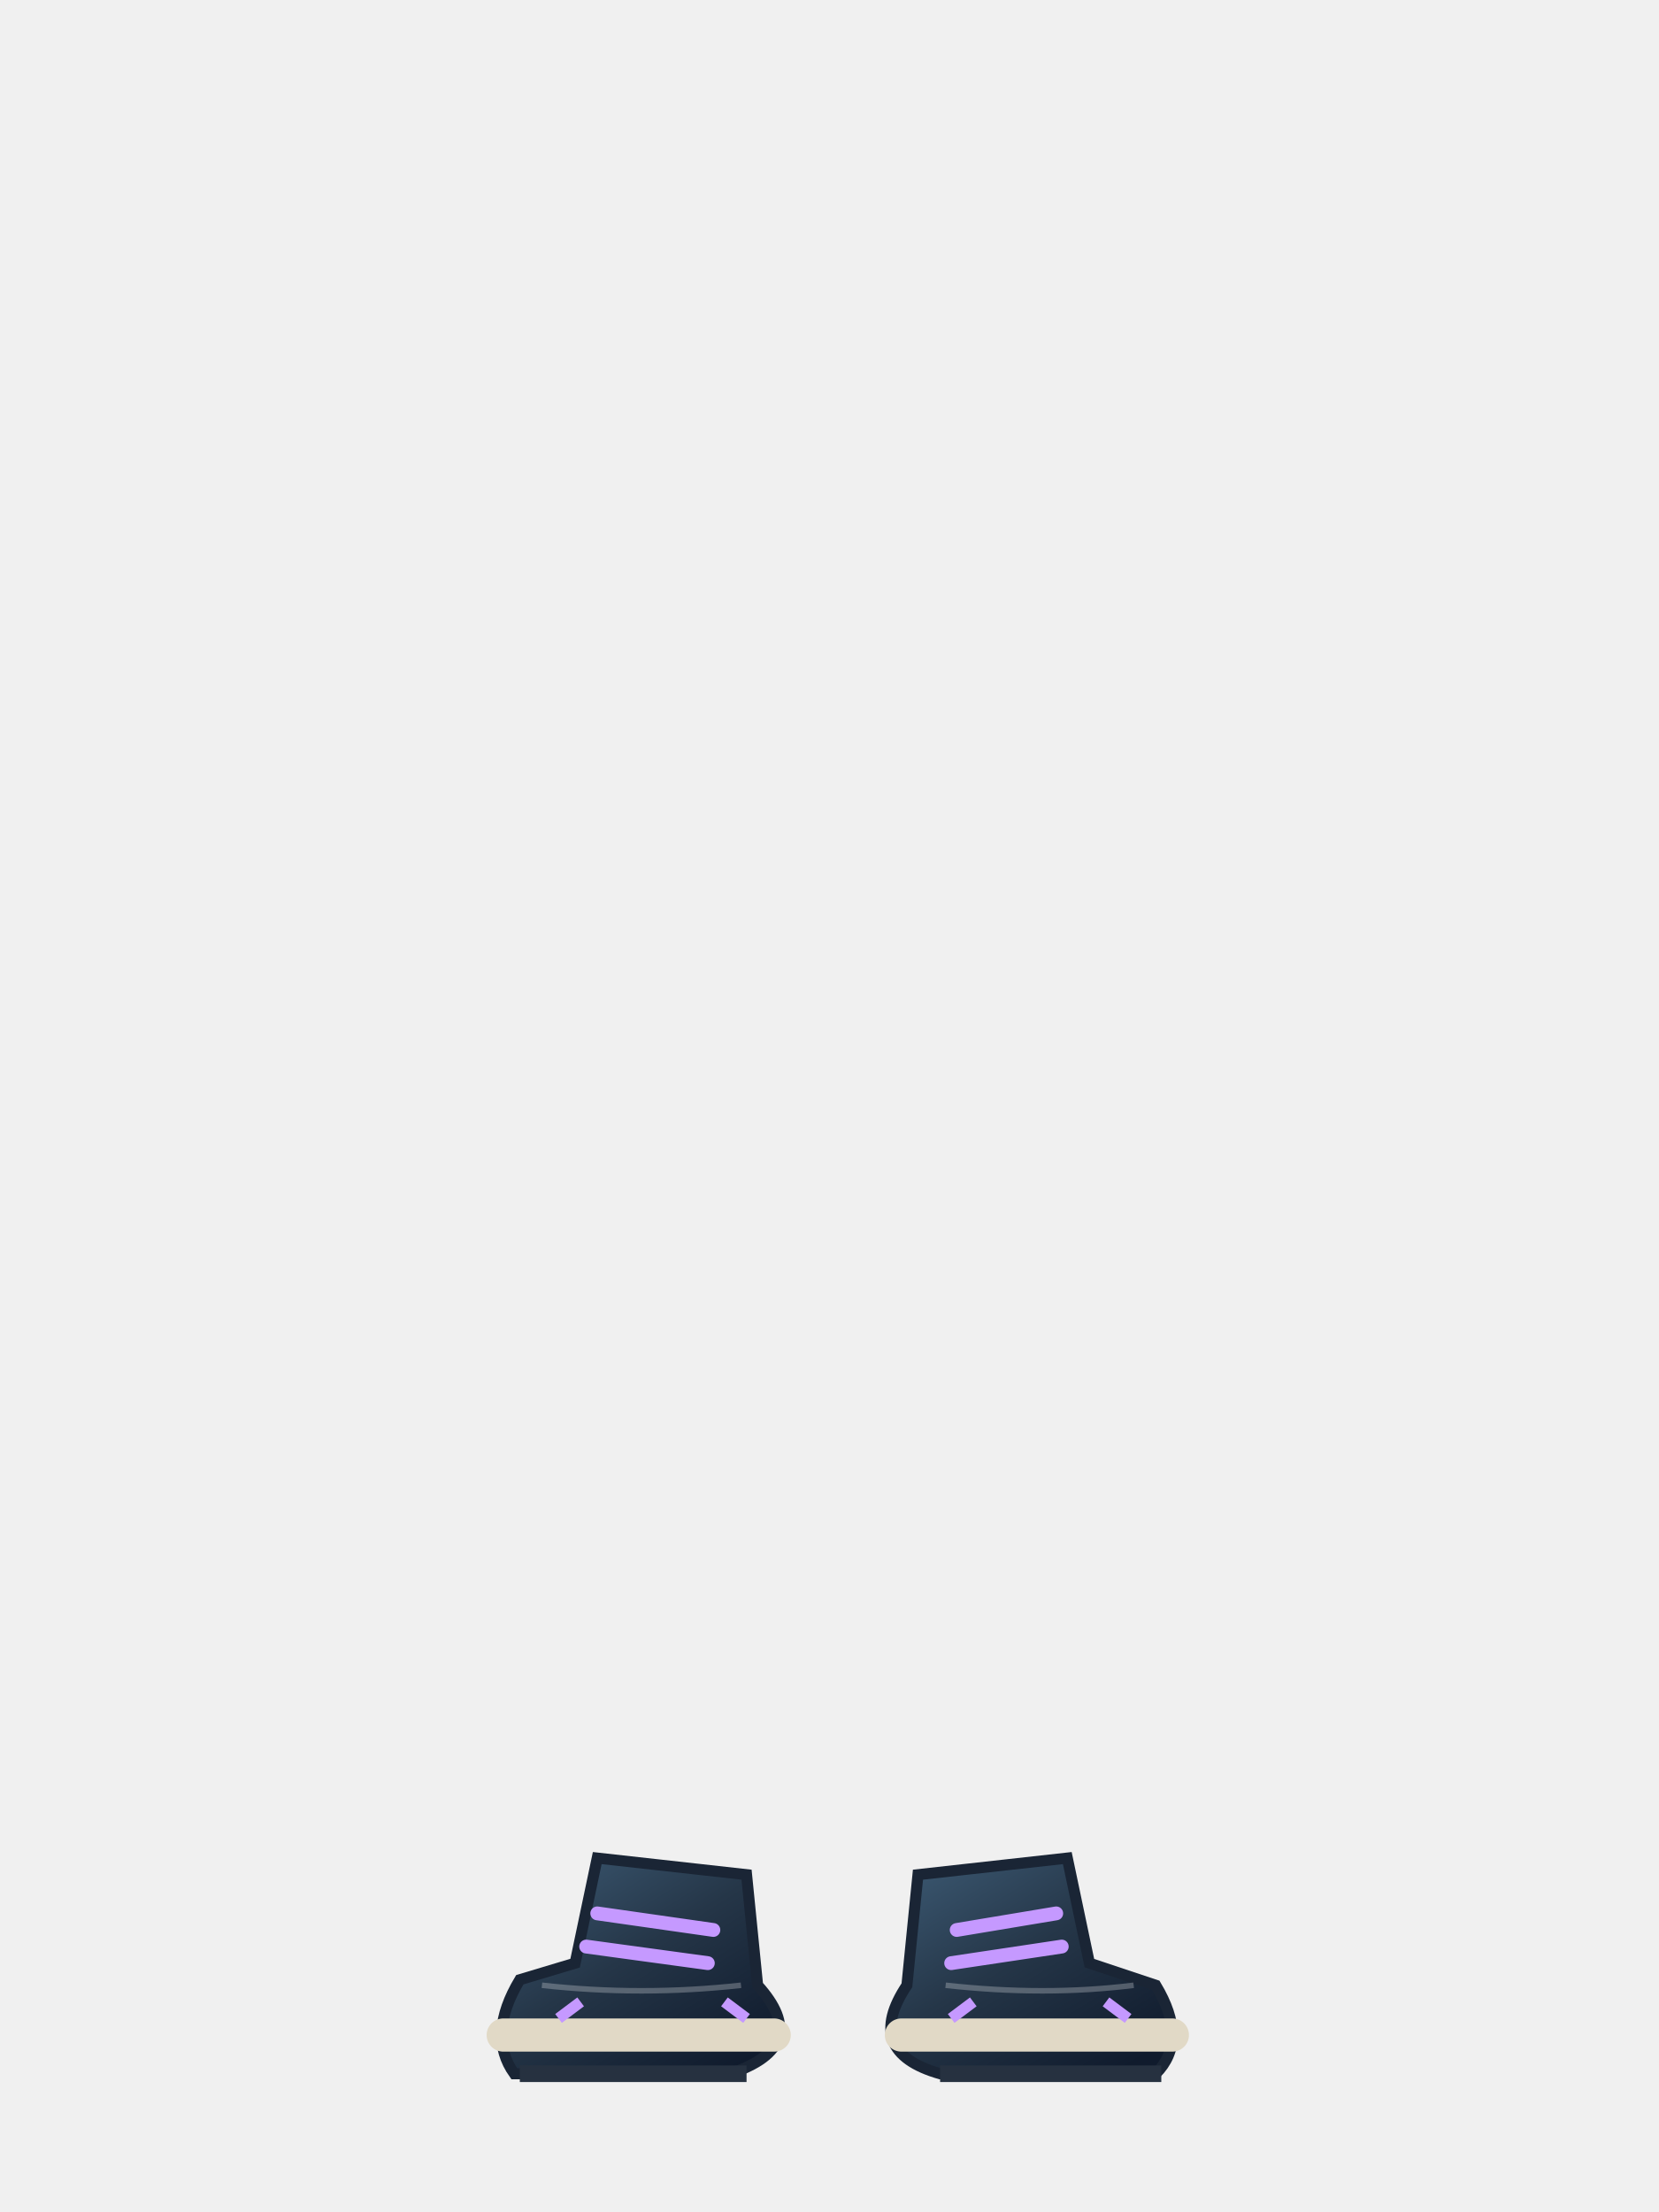
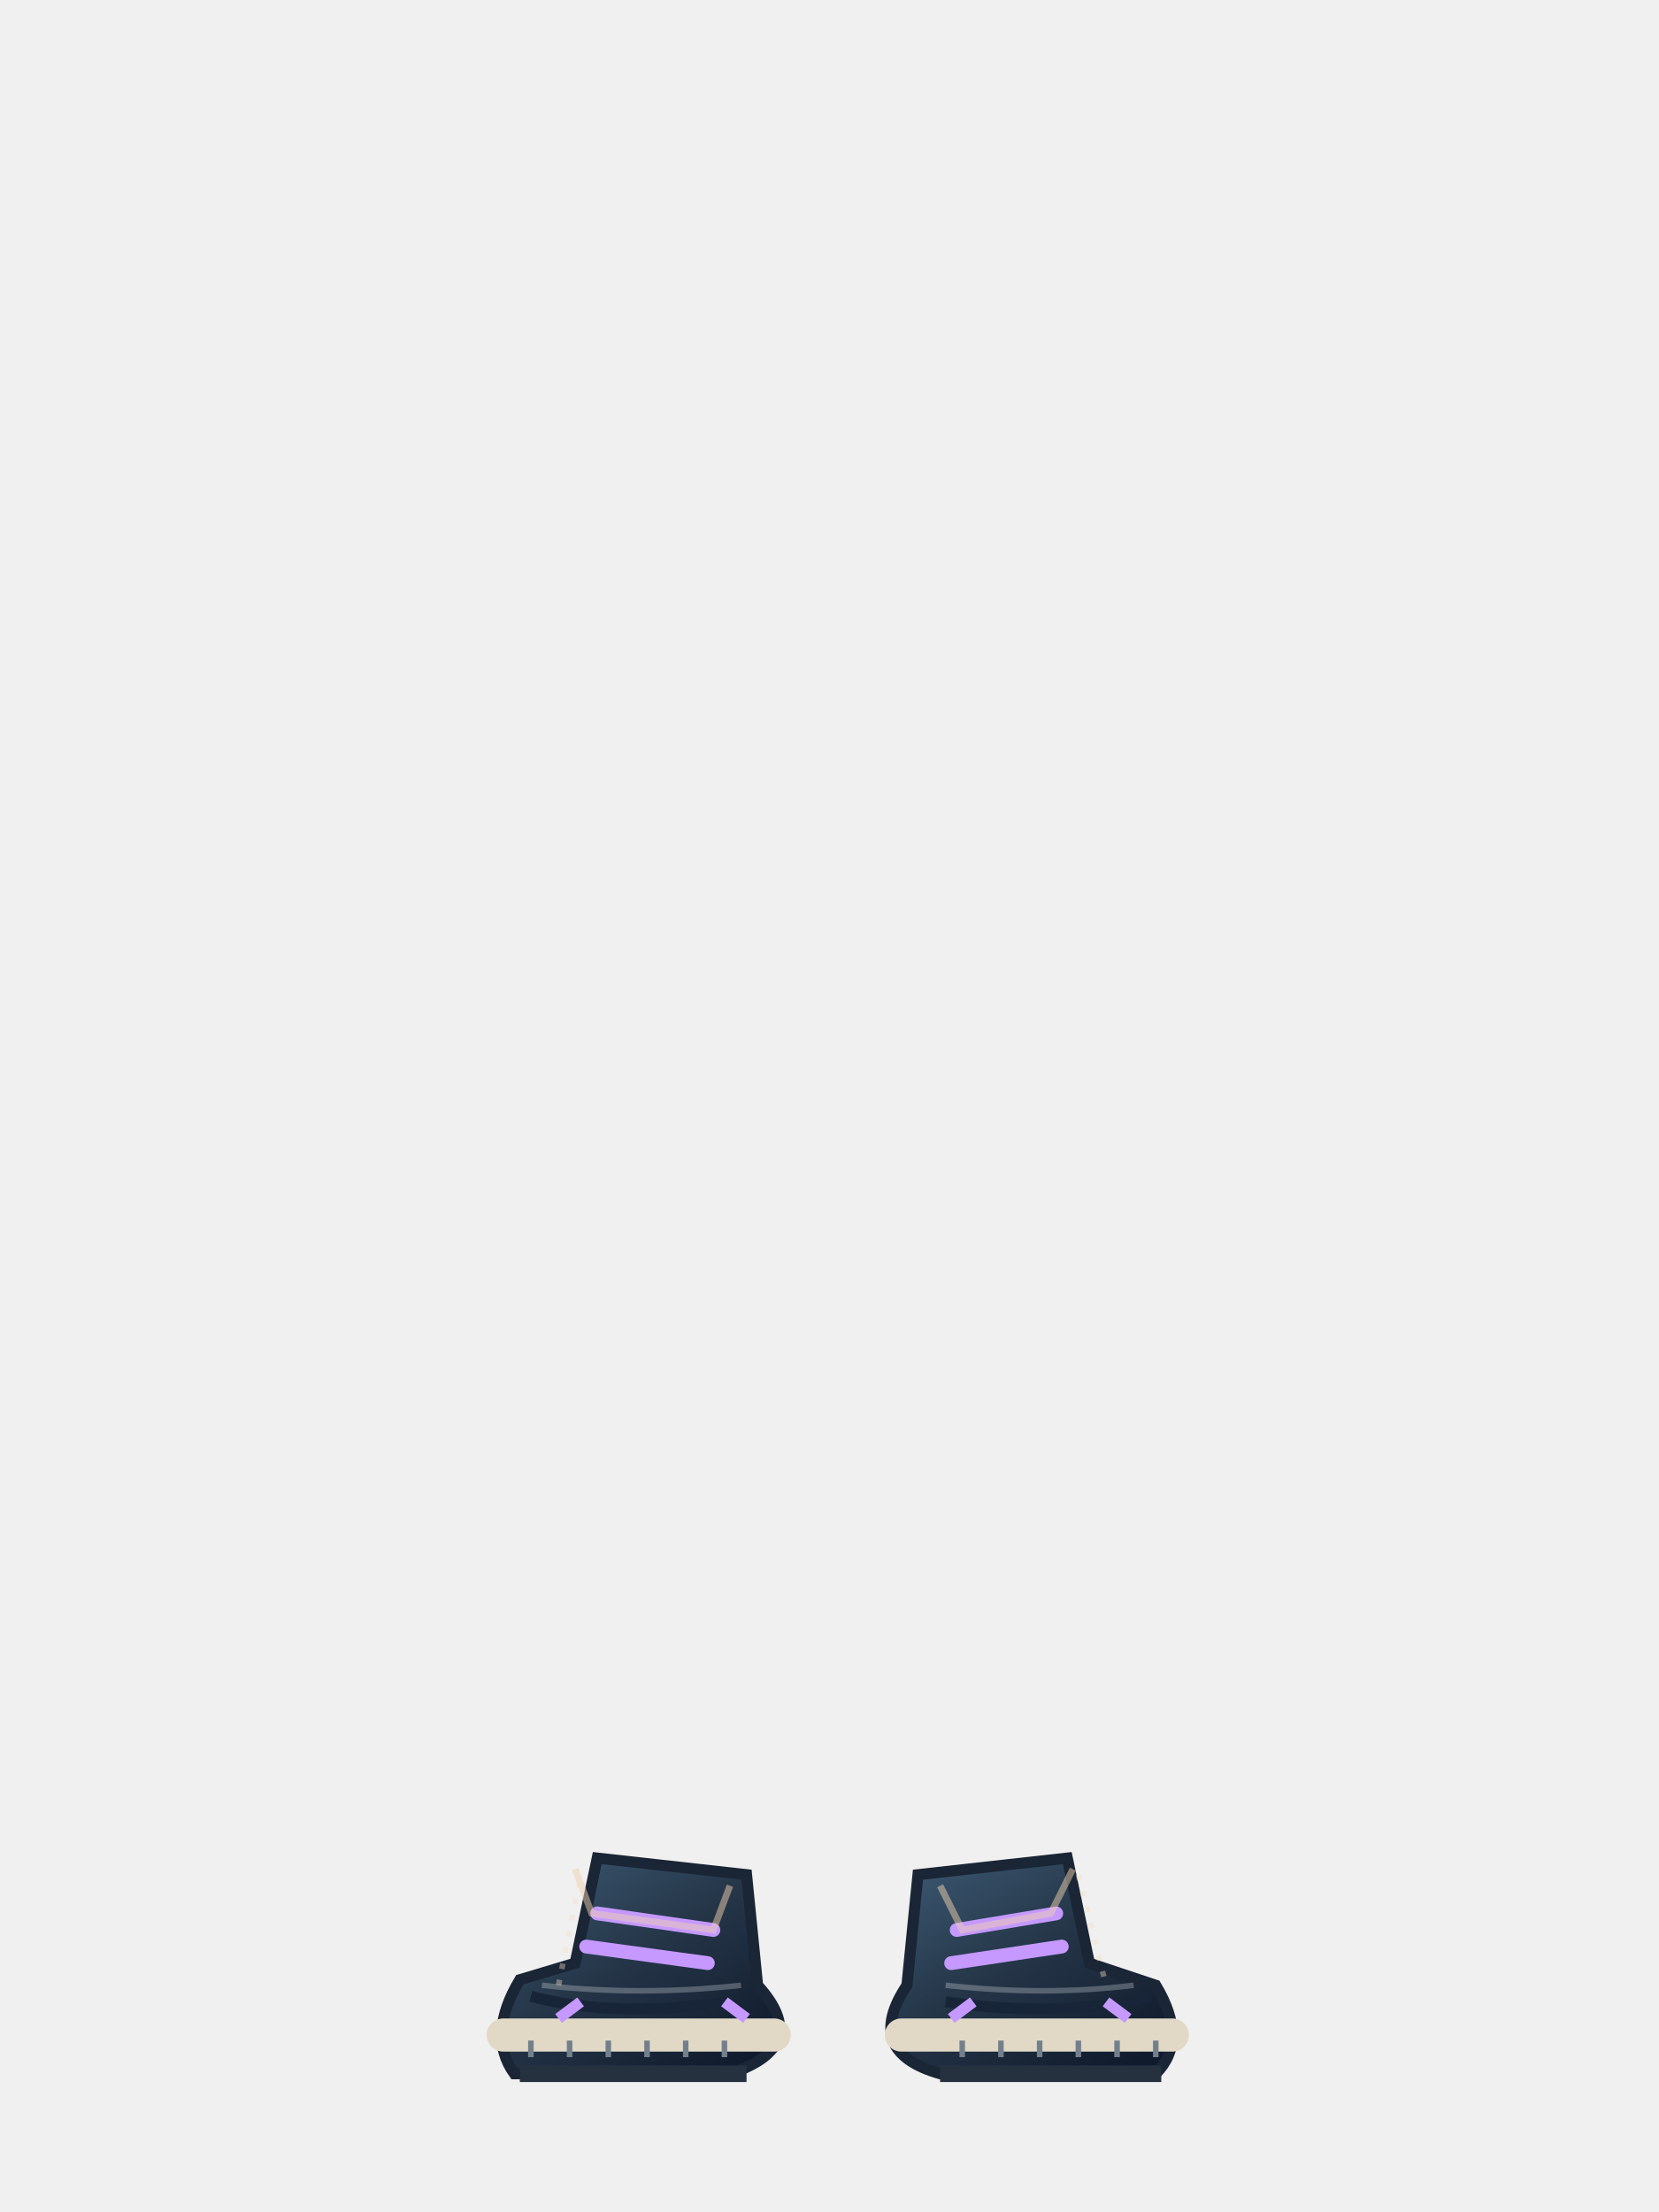
<svg xmlns="http://www.w3.org/2000/svg" viewBox="0 0 300 400">
  <defs>
    <radialGradient id="skin" cx=".32" cy=".2" r=".85">
      <stop stop-color="#eac086" />
      <stop offset=".55" stop-color="#93603e" />
      <stop offset="1" stop-color="#392b37" />
    </radialGradient>
    <linearGradient id="cloth" x2=".8" y2="1">
      <stop stop-color="#3d5b75" />
      <stop offset=".5" stop-color="#253648" />
      <stop offset="1" stop-color="#101b2d" />
    </linearGradient>
    <linearGradient id="metal" x2=".75" y2="1">
      <stop stop-color="#dce6e9" />
      <stop offset=".3" stop-color="#7e98ac" />
      <stop offset=".48" stop-color="#e1e9eb" />
      <stop offset=".55" stop-color="#496477" />
      <stop offset="1" stop-color="#192c40" />
    </linearGradient>
    <linearGradient id="trim" x2="1" y2="1">
      <stop stop-color="#edfcff" />
      <stop offset=".4" stop-color="#c599ff" />
      <stop offset="1" stop-color="#287c9f" />
    </linearGradient>
    <linearGradient id="leather" x2=".8" y2="1">
      <stop stop-color="#c59269" />
      <stop offset=".5" stop-color="#855339" />
      <stop offset="1" stop-color="#392722" />
    </linearGradient>
    <linearGradient id="hair" x2=".3" y2="1">
      <stop stop-color="#8f5a36" />
      <stop offset=".6" stop-color="#492b25" />
      <stop offset="1" stop-color="#241b22" />
    </linearGradient>
    <radialGradient id="lens" cx=".3" cy=".15">
      <stop stop-color="#84d9ef" />
      <stop offset=".6" stop-color="#153e64" />
      <stop offset="1" stop-color="#09182b" />
    </radialGradient>
  </defs>
  <g stroke="#1a2535" stroke-width="2">
    <path d="M108 336L135 339L137 359Q147 370 132 375H93Q88 368 94 358L104 355Z" fill="url(#cloth)" />
    <path d="M166 339L193 336L197 355L209 359Q215 369 209 375H170Q156 371 164 359Z" fill="url(#cloth)" />
  </g>
  <path d="M91 368H140M163 368H212" stroke="#e1d9c6" stroke-width="6" stroke-linecap="round" />
  <path d="M108 346L129 349M106 352L128 355M173 349L191 346M172 355L192 352" stroke="#c599ff" stroke-width="2.5" stroke-linecap="round" />
  <path d="M98 359Q116 361 134 359M171 359Q189 361 205 359" fill="none" stroke="#fff" opacity=".25" />
+   <path d="M104 338L107 346L129 349L132 341M170 341L174 349L190 346L194 338" fill="none" stroke="#efcfad" opacity=".5" stroke-width="1.2" />
+   <path d="M96 361Q111 365 132 362M171 362Q192 365 208 361" fill="none" stroke="#182538" stroke-width="2" />
+   <path d="M96 369v3m7-3v3m7-3v3m7-3v3m7-3v3m7-3v3m43-3v3m7-3v3m7-3v3m7-3v3m7-3v3m7-3v3" stroke="#73808c" stroke-width="1" />
+   <path d="M101 359L105 339M195 339L200 359" stroke="#f5dec4" opacity=".4" stroke-dasharray="1 2" />
  <path d="M94 375H135M170 375H210" stroke="#263140" stroke-width="3" />
  <path d="M101 365l4-3m26 0 4 3m37 0 4-3m24 0 4 3" stroke="#c599ff" stroke-width="2" />
</svg>
